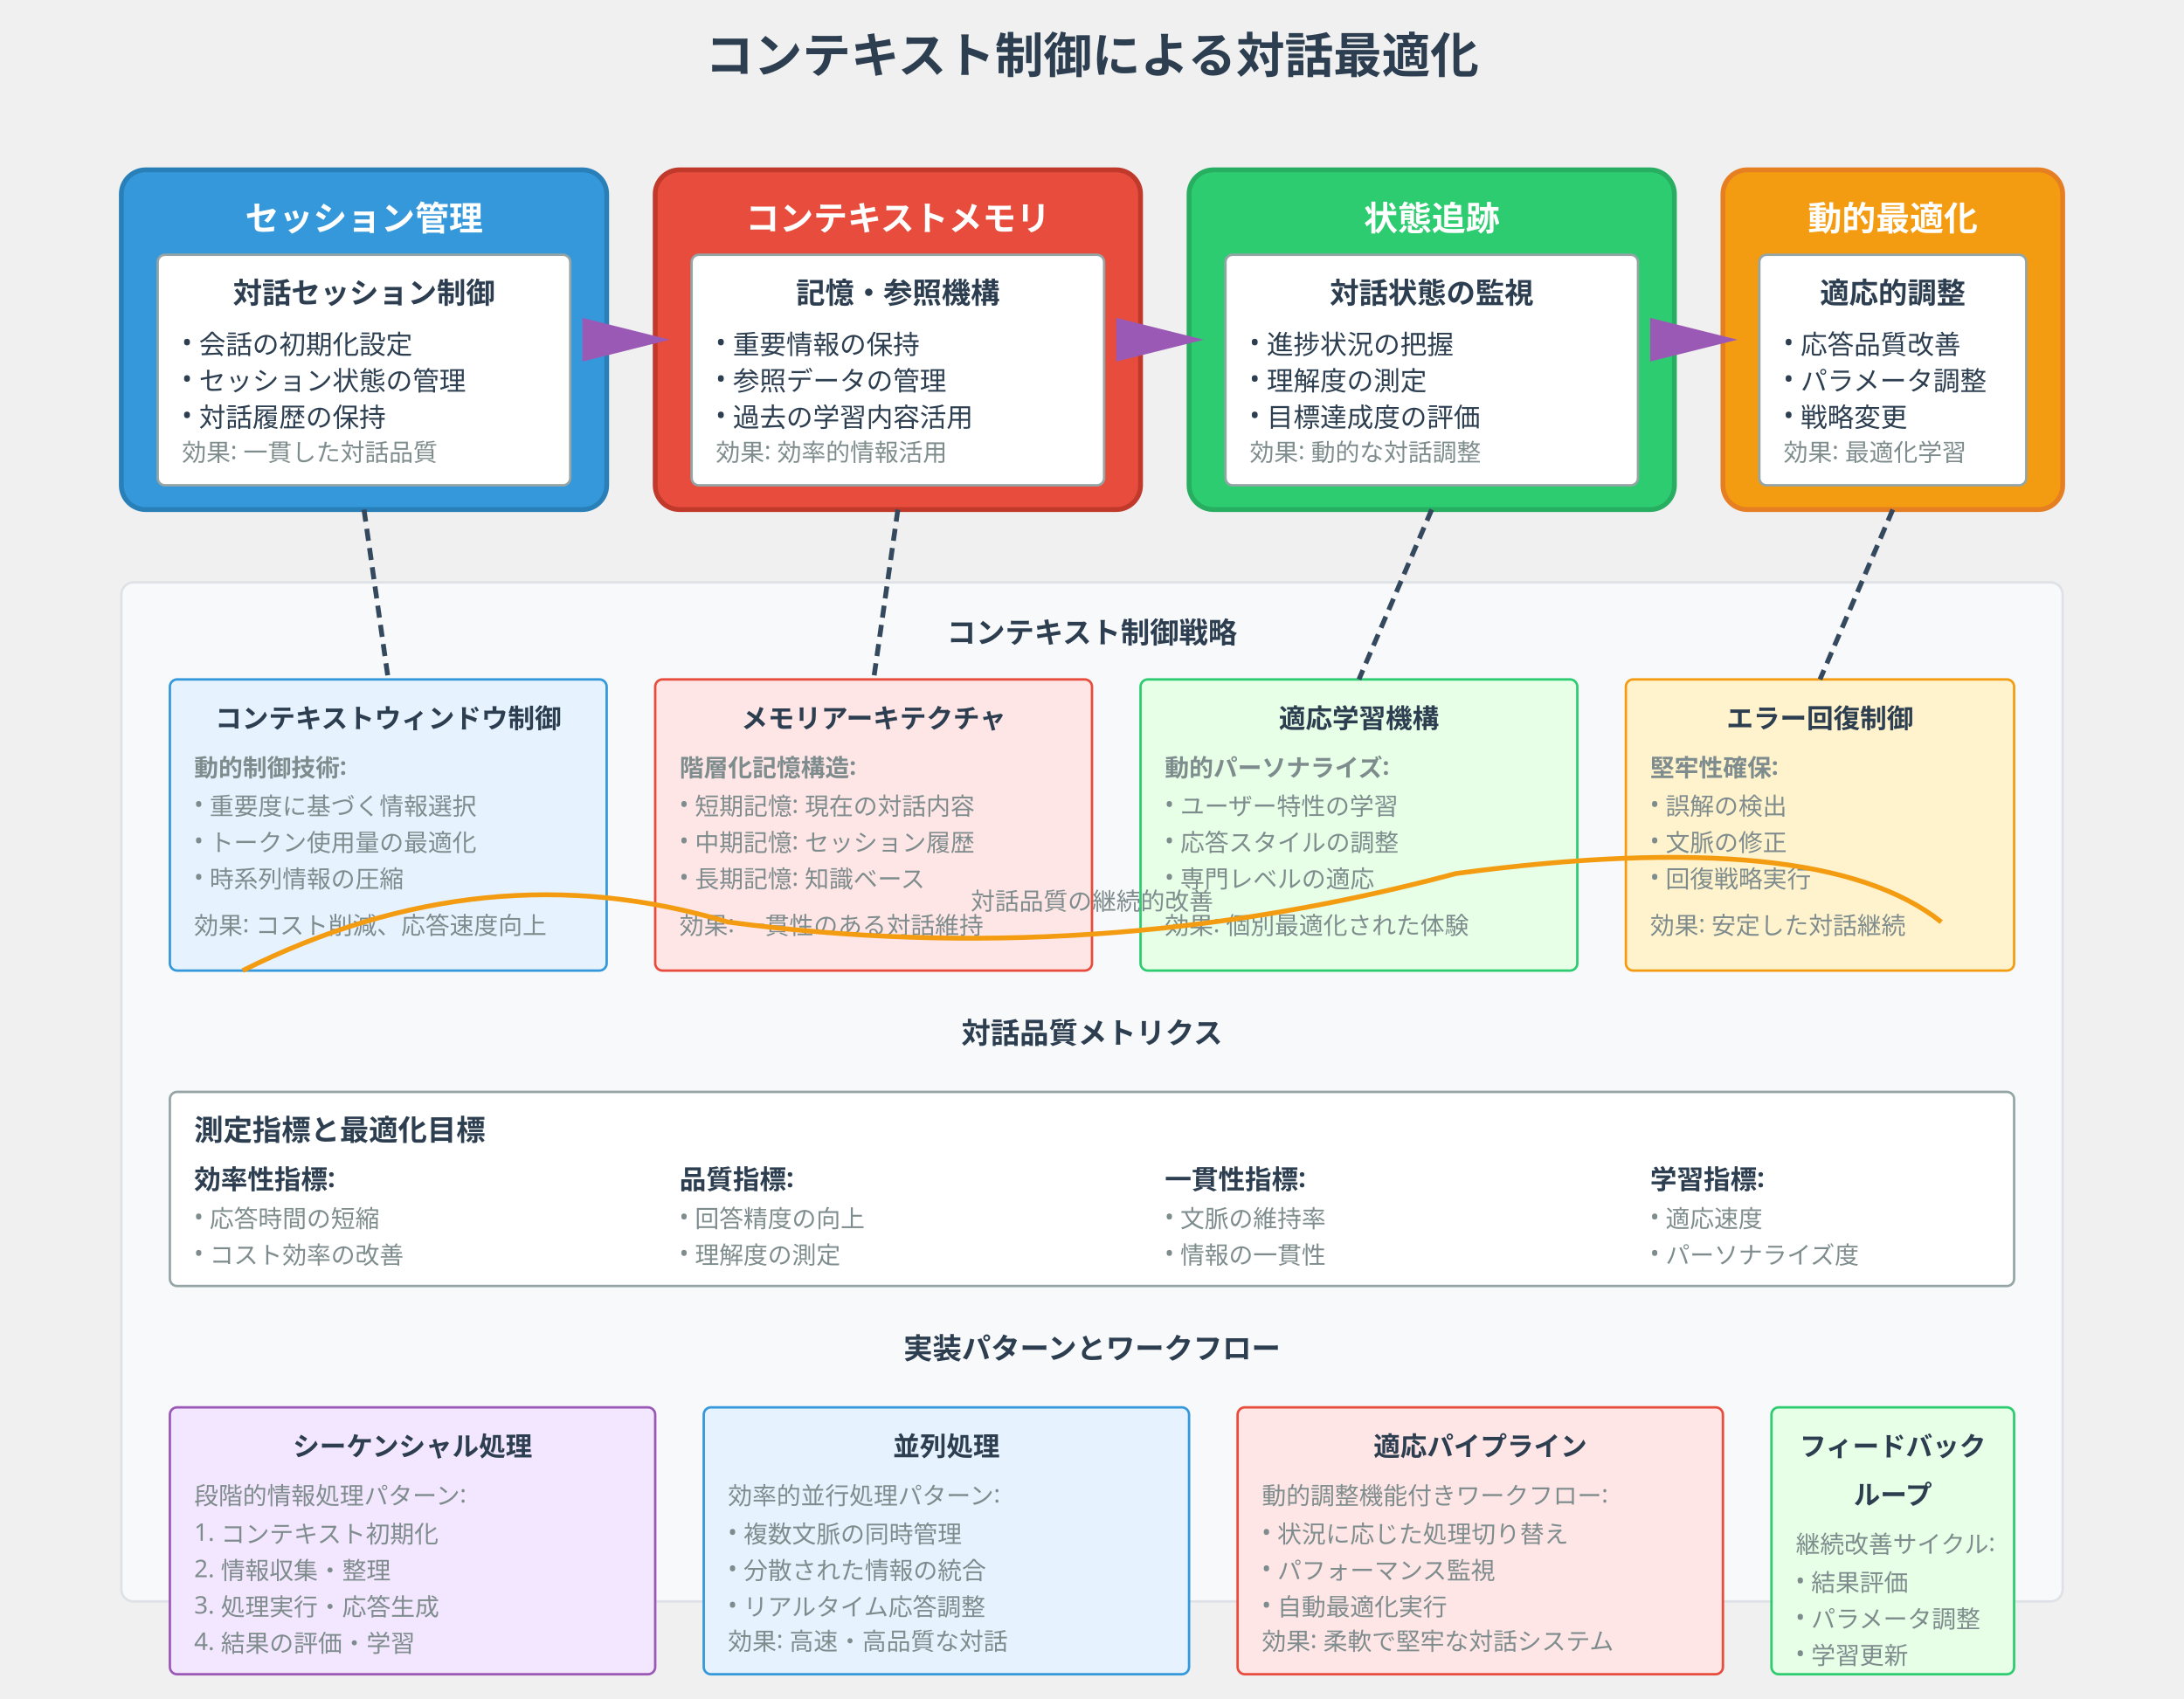
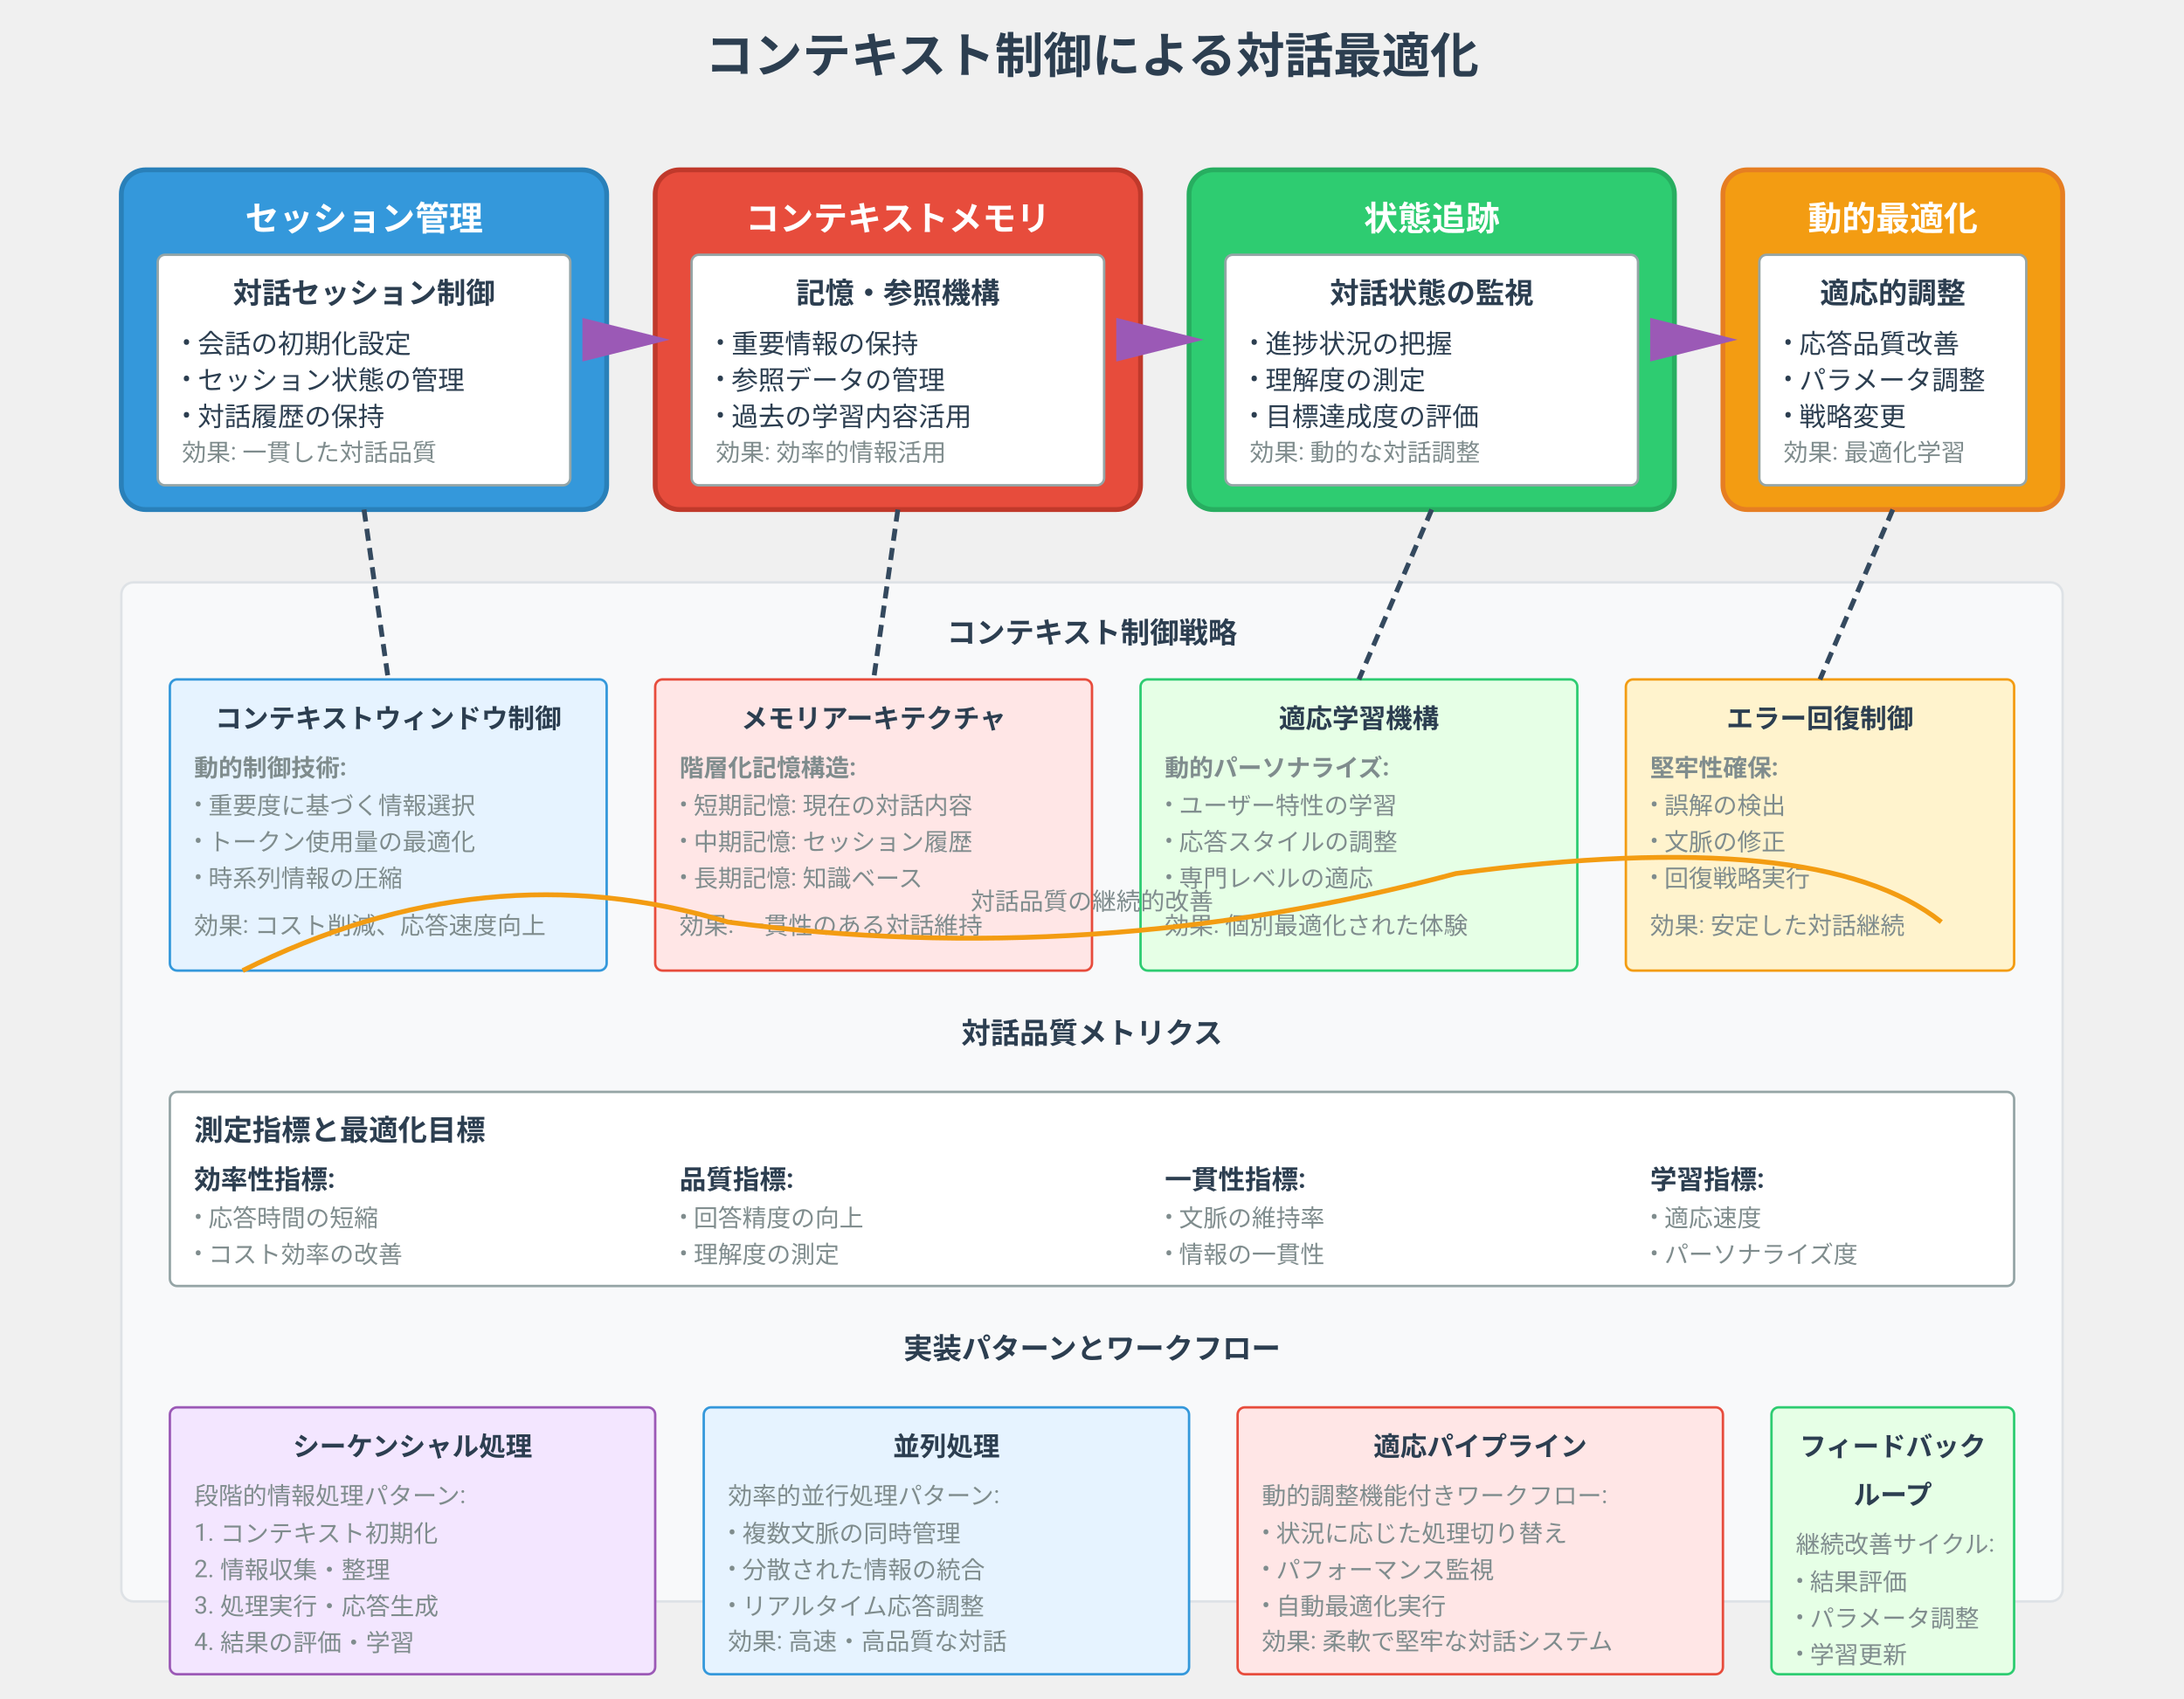
<svg xmlns="http://www.w3.org/2000/svg" width="900" height="700" viewBox="0 0 900 700">
  <defs>
    <style>
-       .title { font-family: 'Noto Sans JP', sans-serif; font-size: 20px; font-weight: bold; fill: #2c3e50; }
-       .layer-title { font-family: 'Noto Sans JP', sans-serif; font-size: 14px; font-weight: bold; fill: #fff; }
-       .component-title { font-family: 'Noto Sans JP', sans-serif; font-size: 12px; font-weight: bold; fill: #2c3e50; }
-       .text-content { font-family: 'Noto Sans JP', sans-serif; font-size: 11px; fill: #2c3e50; }
-       .small-text { font-family: 'Noto Sans JP', sans-serif; font-size: 10px; fill: #7f8c8d; }
+       .title { font-family: -apple-system, BlinkMacSystemFont, 'Segoe UI', Roboto, 'Helvetica Neue', Arial, 'Noto Sans', sans-serif, 'Apple Color Emoji', 'Segoe UI Emoji', 'Segoe UI Symbol', 'Noto Color Emoji'; font-size: 20px; font-weight: bold; fill: #2c3e50; }
+       .layer-title { font-family: -apple-system, BlinkMacSystemFont, 'Segoe UI', Roboto, 'Helvetica Neue', Arial, 'Noto Sans', sans-serif, 'Apple Color Emoji', 'Segoe UI Emoji', 'Segoe UI Symbol', 'Noto Color Emoji'; font-size: 14px; font-weight: bold; fill: #fff; }
+       .component-title { font-family: -apple-system, BlinkMacSystemFont, 'Segoe UI', Roboto, 'Helvetica Neue', Arial, 'Noto Sans', sans-serif, 'Apple Color Emoji', 'Segoe UI Emoji', 'Segoe UI Symbol', 'Noto Color Emoji'; font-size: 12px; font-weight: bold; fill: #2c3e50; }
+       .text-content { font-family: -apple-system, BlinkMacSystemFont, 'Segoe UI', Roboto, 'Helvetica Neue', Arial, 'Noto Sans', sans-serif, 'Apple Color Emoji', 'Segoe UI Emoji', 'Segoe UI Symbol', 'Noto Color Emoji'; font-size: 11px; fill: #2c3e50; }
+       .small-text { font-family: -apple-system, BlinkMacSystemFont, 'Segoe UI', Roboto, 'Helvetica Neue', Arial, 'Noto Sans', sans-serif, 'Apple Color Emoji', 'Segoe UI Emoji', 'Segoe UI Symbol', 'Noto Color Emoji'; font-size: 10px; fill: #7f8c8d; }
      .session-box { fill: #3498db; stroke: #2980b9; stroke-width: 2; }
      .memory-box { fill: #e74c3c; stroke: #c0392b; stroke-width: 2; }
      .state-box { fill: #2ecc71; stroke: #27ae60; stroke-width: 2; }
      .optimization-box { fill: #f39c12; stroke: #e67e22; stroke-width: 2; }
      .component { fill: #fff; stroke: #95a5a6; stroke-width: 1; }
      .context-flow { stroke: #9b59b6; stroke-width: 3; fill: none; marker-end: url(#arrowhead-purple); }
      .feedback-line { stroke: #34495e; stroke-width: 2; stroke-dasharray: 5,3; fill: none; }
      .optimization-curve { stroke: #f39c12; stroke-width: 2; fill: none; }
    </style>
    <marker id="arrowhead-purple" markerWidth="12" markerHeight="12" refX="10" refY="3" orient="auto">
      <polygon points="0 0, 12 3, 0 6" fill="#9b59b6" />
    </marker>
  </defs>
  <text x="450" y="30" class="title" text-anchor="middle">コンテキスト制御による対話最適化</text>
  <g id="session">
    <rect x="50" y="70" width="200" height="140" class="session-box" rx="10" />
    <text x="150" y="95" class="layer-title" text-anchor="middle">セッション管理</text>
    <rect x="65" y="105" width="170" height="95" class="component" rx="3" />
    <text x="150" y="125" class="component-title" text-anchor="middle">対話セッション制御</text>
    <text x="75" y="145" class="text-content">• 会話の初期化設定</text>
    <text x="75" y="160" class="text-content">• セッション状態の管理</text>
    <text x="75" y="175" class="text-content">• 対話履歴の保持</text>
    <text x="75" y="190" class="small-text">効果: 一貫した対話品質</text>
  </g>
  <g id="memory">
    <rect x="270" y="70" width="200" height="140" class="memory-box" rx="10" />
    <text x="370" y="95" class="layer-title" text-anchor="middle">コンテキストメモリ</text>
    <rect x="285" y="105" width="170" height="95" class="component" rx="3" />
    <text x="370" y="125" class="component-title" text-anchor="middle">記憶・参照機構</text>
    <text x="295" y="145" class="text-content">• 重要情報の保持</text>
    <text x="295" y="160" class="text-content">• 参照データの管理</text>
    <text x="295" y="175" class="text-content">• 過去の学習内容活用</text>
    <text x="295" y="190" class="small-text">効果: 効率的情報活用</text>
  </g>
  <g id="state">
    <rect x="490" y="70" width="200" height="140" class="state-box" rx="10" />
    <text x="590" y="95" class="layer-title" text-anchor="middle">状態追跡</text>
    <rect x="505" y="105" width="170" height="95" class="component" rx="3" />
    <text x="590" y="125" class="component-title" text-anchor="middle">対話状態の監視</text>
    <text x="515" y="145" class="text-content">• 進捗状況の把握</text>
    <text x="515" y="160" class="text-content">• 理解度の測定</text>
    <text x="515" y="175" class="text-content">• 目標達成度の評価</text>
    <text x="515" y="190" class="small-text">効果: 動的な対話調整</text>
  </g>
  <g id="optimization">
    <rect x="710" y="70" width="140" height="140" class="optimization-box" rx="10" />
    <text x="780" y="95" class="layer-title" text-anchor="middle">動的最適化</text>
    <rect x="725" y="105" width="110" height="95" class="component" rx="3" />
    <text x="780" y="125" class="component-title" text-anchor="middle">適応的調整</text>
    <text x="735" y="145" class="text-content">• 応答品質改善</text>
    <text x="735" y="160" class="text-content">• パラメータ調整</text>
    <text x="735" y="175" class="text-content">• 戦略変更</text>
    <text x="735" y="190" class="small-text">効果: 最適化学習</text>
  </g>
  <path d="M 250 140 L 270 140" class="context-flow" />
  <path d="M 470 140 L 490 140" class="context-flow" />
  <path d="M 690 140 L 710 140" class="context-flow" />
  <g id="strategies">
    <rect x="50" y="240" width="800" height="420" fill="#f8f9fa" stroke="#dee2e6" stroke-width="1" rx="5" />
    <text x="450" y="265" class="component-title" text-anchor="middle">コンテキスト制御戦略</text>
    <rect x="70" y="280" width="180" height="120" fill="#e6f3ff" stroke="#3498db" stroke-width="1" rx="3" />
    <text x="160" y="300" class="text-content" text-anchor="middle" font-weight="bold">コンテキストウィンドウ制御</text>
    <text x="80" y="320" class="small-text" font-weight="bold">動的制御技術:</text>
    <text x="80" y="335" class="small-text">• 重要度に基づく情報選択</text>
    <text x="80" y="350" class="small-text">• トークン使用量の最適化</text>
    <text x="80" y="365" class="small-text">• 時系列情報の圧縮</text>
    <text x="80" y="385" class="small-text">効果: コスト削減、応答速度向上</text>
    <rect x="270" y="280" width="180" height="120" fill="#ffe6e6" stroke="#e74c3c" stroke-width="1" rx="3" />
    <text x="360" y="300" class="text-content" text-anchor="middle" font-weight="bold">メモリアーキテクチャ</text>
    <text x="280" y="320" class="small-text" font-weight="bold">階層化記憶構造:</text>
    <text x="280" y="335" class="small-text">• 短期記憶: 現在の対話内容</text>
    <text x="280" y="350" class="small-text">• 中期記憶: セッション履歴</text>
    <text x="280" y="365" class="small-text">• 長期記憶: 知識ベース</text>
    <text x="280" y="385" class="small-text">効果: 一貫性のある対話維持</text>
    <rect x="470" y="280" width="180" height="120" fill="#e6ffe6" stroke="#2ecc71" stroke-width="1" rx="3" />
    <text x="560" y="300" class="text-content" text-anchor="middle" font-weight="bold">適応学習機構</text>
    <text x="480" y="320" class="small-text" font-weight="bold">動的パーソナライズ:</text>
    <text x="480" y="335" class="small-text">• ユーザー特性の学習</text>
    <text x="480" y="350" class="small-text">• 応答スタイルの調整</text>
    <text x="480" y="365" class="small-text">• 専門レベルの適応</text>
    <text x="480" y="385" class="small-text">効果: 個別最適化された体験</text>
    <rect x="670" y="280" width="160" height="120" fill="#fff3cd" stroke="#f39c12" stroke-width="1" rx="3" />
    <text x="750" y="300" class="text-content" text-anchor="middle" font-weight="bold">エラー回復制御</text>
    <text x="680" y="320" class="small-text" font-weight="bold">堅牢性確保:</text>
    <text x="680" y="335" class="small-text">• 誤解の検出</text>
    <text x="680" y="350" class="small-text">• 文脈の修正</text>
    <text x="680" y="365" class="small-text">• 回復戦略実行</text>
    <text x="680" y="385" class="small-text">効果: 安定した対話継続</text>
    <text x="450" y="430" class="component-title" text-anchor="middle">対話品質メトリクス</text>
    <rect x="70" y="450" width="760" height="80" fill="#fff" stroke="#95a5a6" stroke-width="1" rx="3" />
    <text x="80" y="470" class="component-title">測定指標と最適化目標</text>
    <text x="80" y="490" class="text-content" font-weight="bold">効率性指標:</text>
    <text x="280" y="490" class="text-content" font-weight="bold">品質指標:</text>
    <text x="480" y="490" class="text-content" font-weight="bold">一貫性指標:</text>
    <text x="680" y="490" class="text-content" font-weight="bold">学習指標:</text>
    <text x="80" y="505" class="small-text">• 応答時間の短縮</text>
    <text x="280" y="505" class="small-text">• 回答精度の向上</text>
    <text x="480" y="505" class="small-text">• 文脈の維持率</text>
    <text x="680" y="505" class="small-text">• 適応速度</text>
    <text x="80" y="520" class="small-text">• コスト効率の改善</text>
    <text x="280" y="520" class="small-text">• 理解度の測定</text>
    <text x="480" y="520" class="small-text">• 情報の一貫性</text>
    <text x="680" y="520" class="small-text">• パーソナライズ度</text>
    <text x="450" y="560" class="component-title" text-anchor="middle">実装パターンとワークフロー</text>
    <rect x="70" y="580" width="200" height="110" fill="#f3e6ff" stroke="#9b59b6" stroke-width="1" rx="3" />
    <text x="170" y="600" class="text-content" text-anchor="middle" font-weight="bold">シーケンシャル処理</text>
    <text x="80" y="620" class="small-text">段階的情報処理パターン:</text>
    <text x="80" y="635" class="small-text">1. コンテキスト初期化</text>
    <text x="80" y="650" class="small-text">2. 情報収集・整理</text>
    <text x="80" y="665" class="small-text">3. 処理実行・応答生成</text>
    <text x="80" y="680" class="small-text">4. 結果の評価・学習</text>
    <rect x="290" y="580" width="200" height="110" fill="#e6f3ff" stroke="#3498db" stroke-width="1" rx="3" />
    <text x="390" y="600" class="text-content" text-anchor="middle" font-weight="bold">並列処理</text>
    <text x="300" y="620" class="small-text">効率的並行処理パターン:</text>
    <text x="300" y="635" class="small-text">• 複数文脈の同時管理</text>
    <text x="300" y="650" class="small-text">• 分散された情報の統合</text>
    <text x="300" y="665" class="small-text">• リアルタイム応答調整</text>
    <text x="300" y="680" class="small-text">効果: 高速・高品質な対話</text>
    <rect x="510" y="580" width="200" height="110" fill="#ffe6e6" stroke="#e74c3c" stroke-width="1" rx="3" />
    <text x="610" y="600" class="text-content" text-anchor="middle" font-weight="bold">適応パイプライン</text>
    <text x="520" y="620" class="small-text">動的調整機能付きワークフロー:</text>
    <text x="520" y="635" class="small-text">• 状況に応じた処理切り替え</text>
    <text x="520" y="650" class="small-text">• パフォーマンス監視</text>
    <text x="520" y="665" class="small-text">• 自動最適化実行</text>
    <text x="520" y="680" class="small-text">効果: 柔軟で堅牢な対話システム</text>
    <rect x="730" y="580" width="100" height="110" fill="#e6ffe6" stroke="#2ecc71" stroke-width="1" rx="3" />
    <text x="780" y="600" class="text-content" text-anchor="middle" font-weight="bold">フィードバック</text>
    <text x="780" y="620" class="text-content" text-anchor="middle" font-weight="bold">ループ</text>
    <text x="740" y="640" class="small-text">継続改善サイクル:</text>
    <text x="740" y="655" class="small-text">• 結果評価</text>
    <text x="740" y="670" class="small-text">• パラメータ調整</text>
    <text x="740" y="685" class="small-text">• 学習更新</text>
  </g>
  <line x1="150" y1="210" x2="160" y2="280" class="feedback-line" />
  <line x1="370" y1="210" x2="360" y2="280" class="feedback-line" />
  <line x1="590" y1="210" x2="560" y2="280" class="feedback-line" />
  <line x1="780" y1="210" x2="750" y2="280" class="feedback-line" />
  <path d="M 100 400 Q 200 350 300 380 Q 450 400 600 360 Q 750 340 800 380" class="optimization-curve" />
  <text x="450" y="375" class="small-text" text-anchor="middle">対話品質の継続的改善</text>
</svg>
